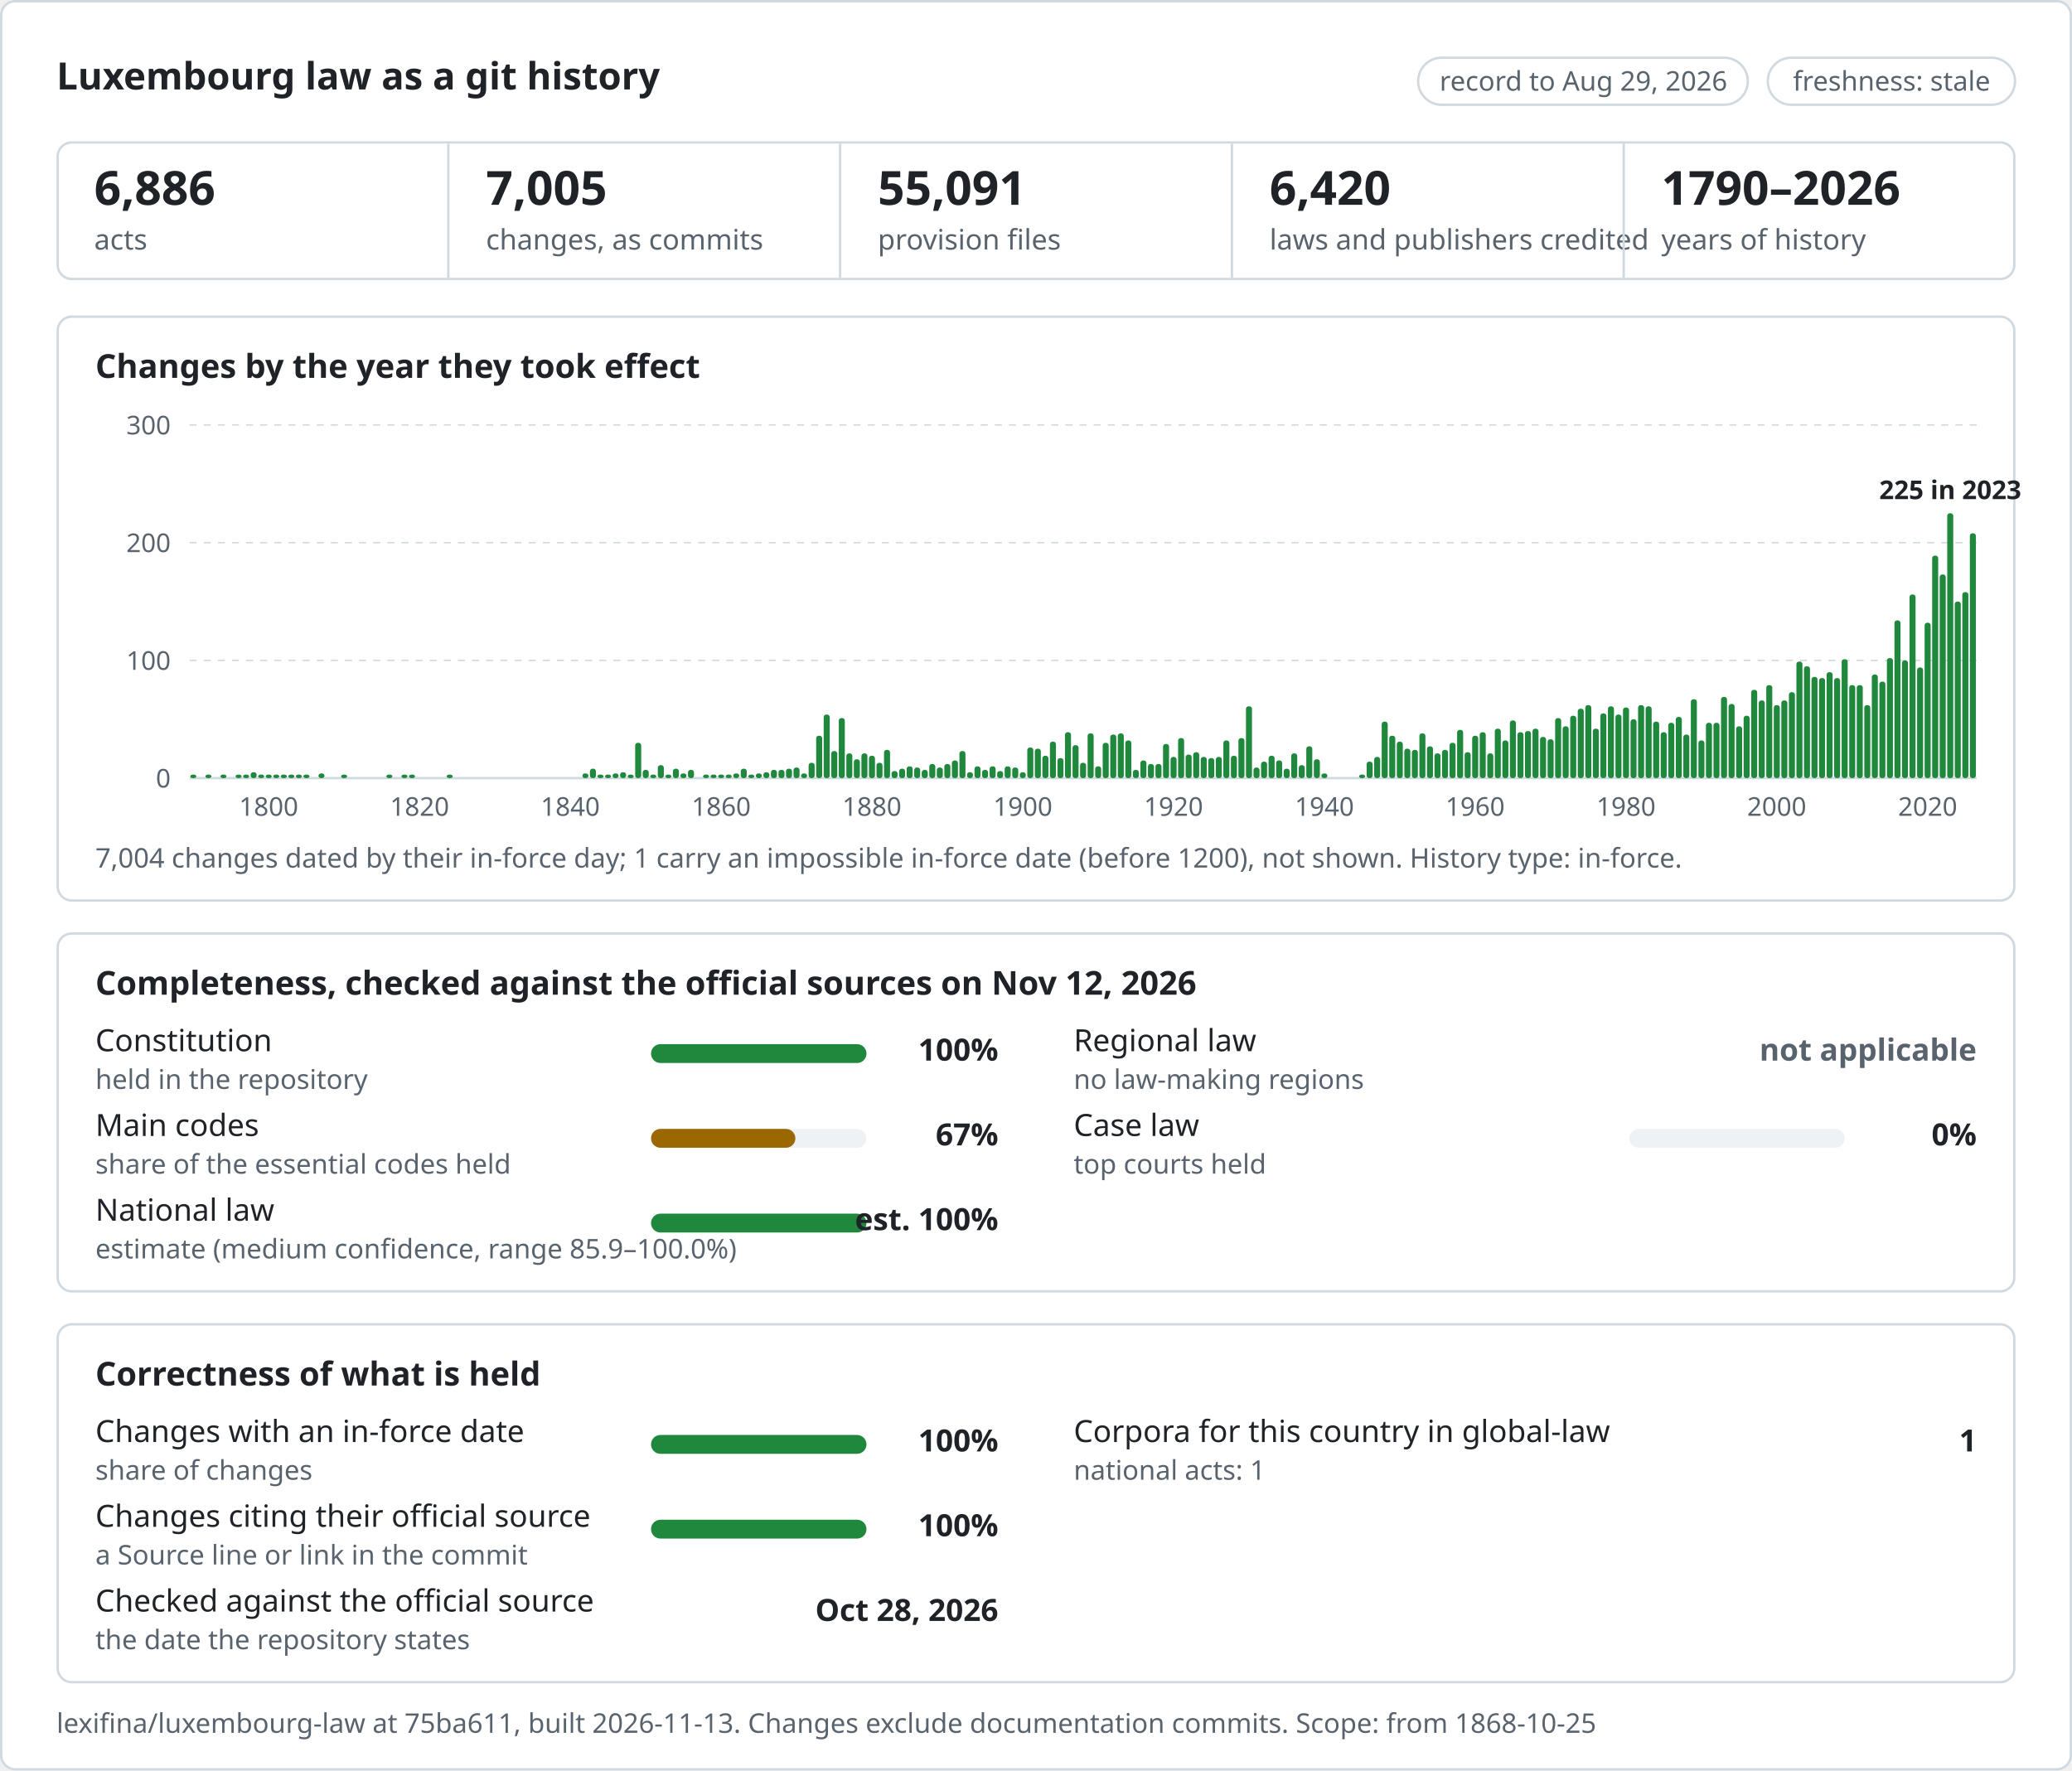
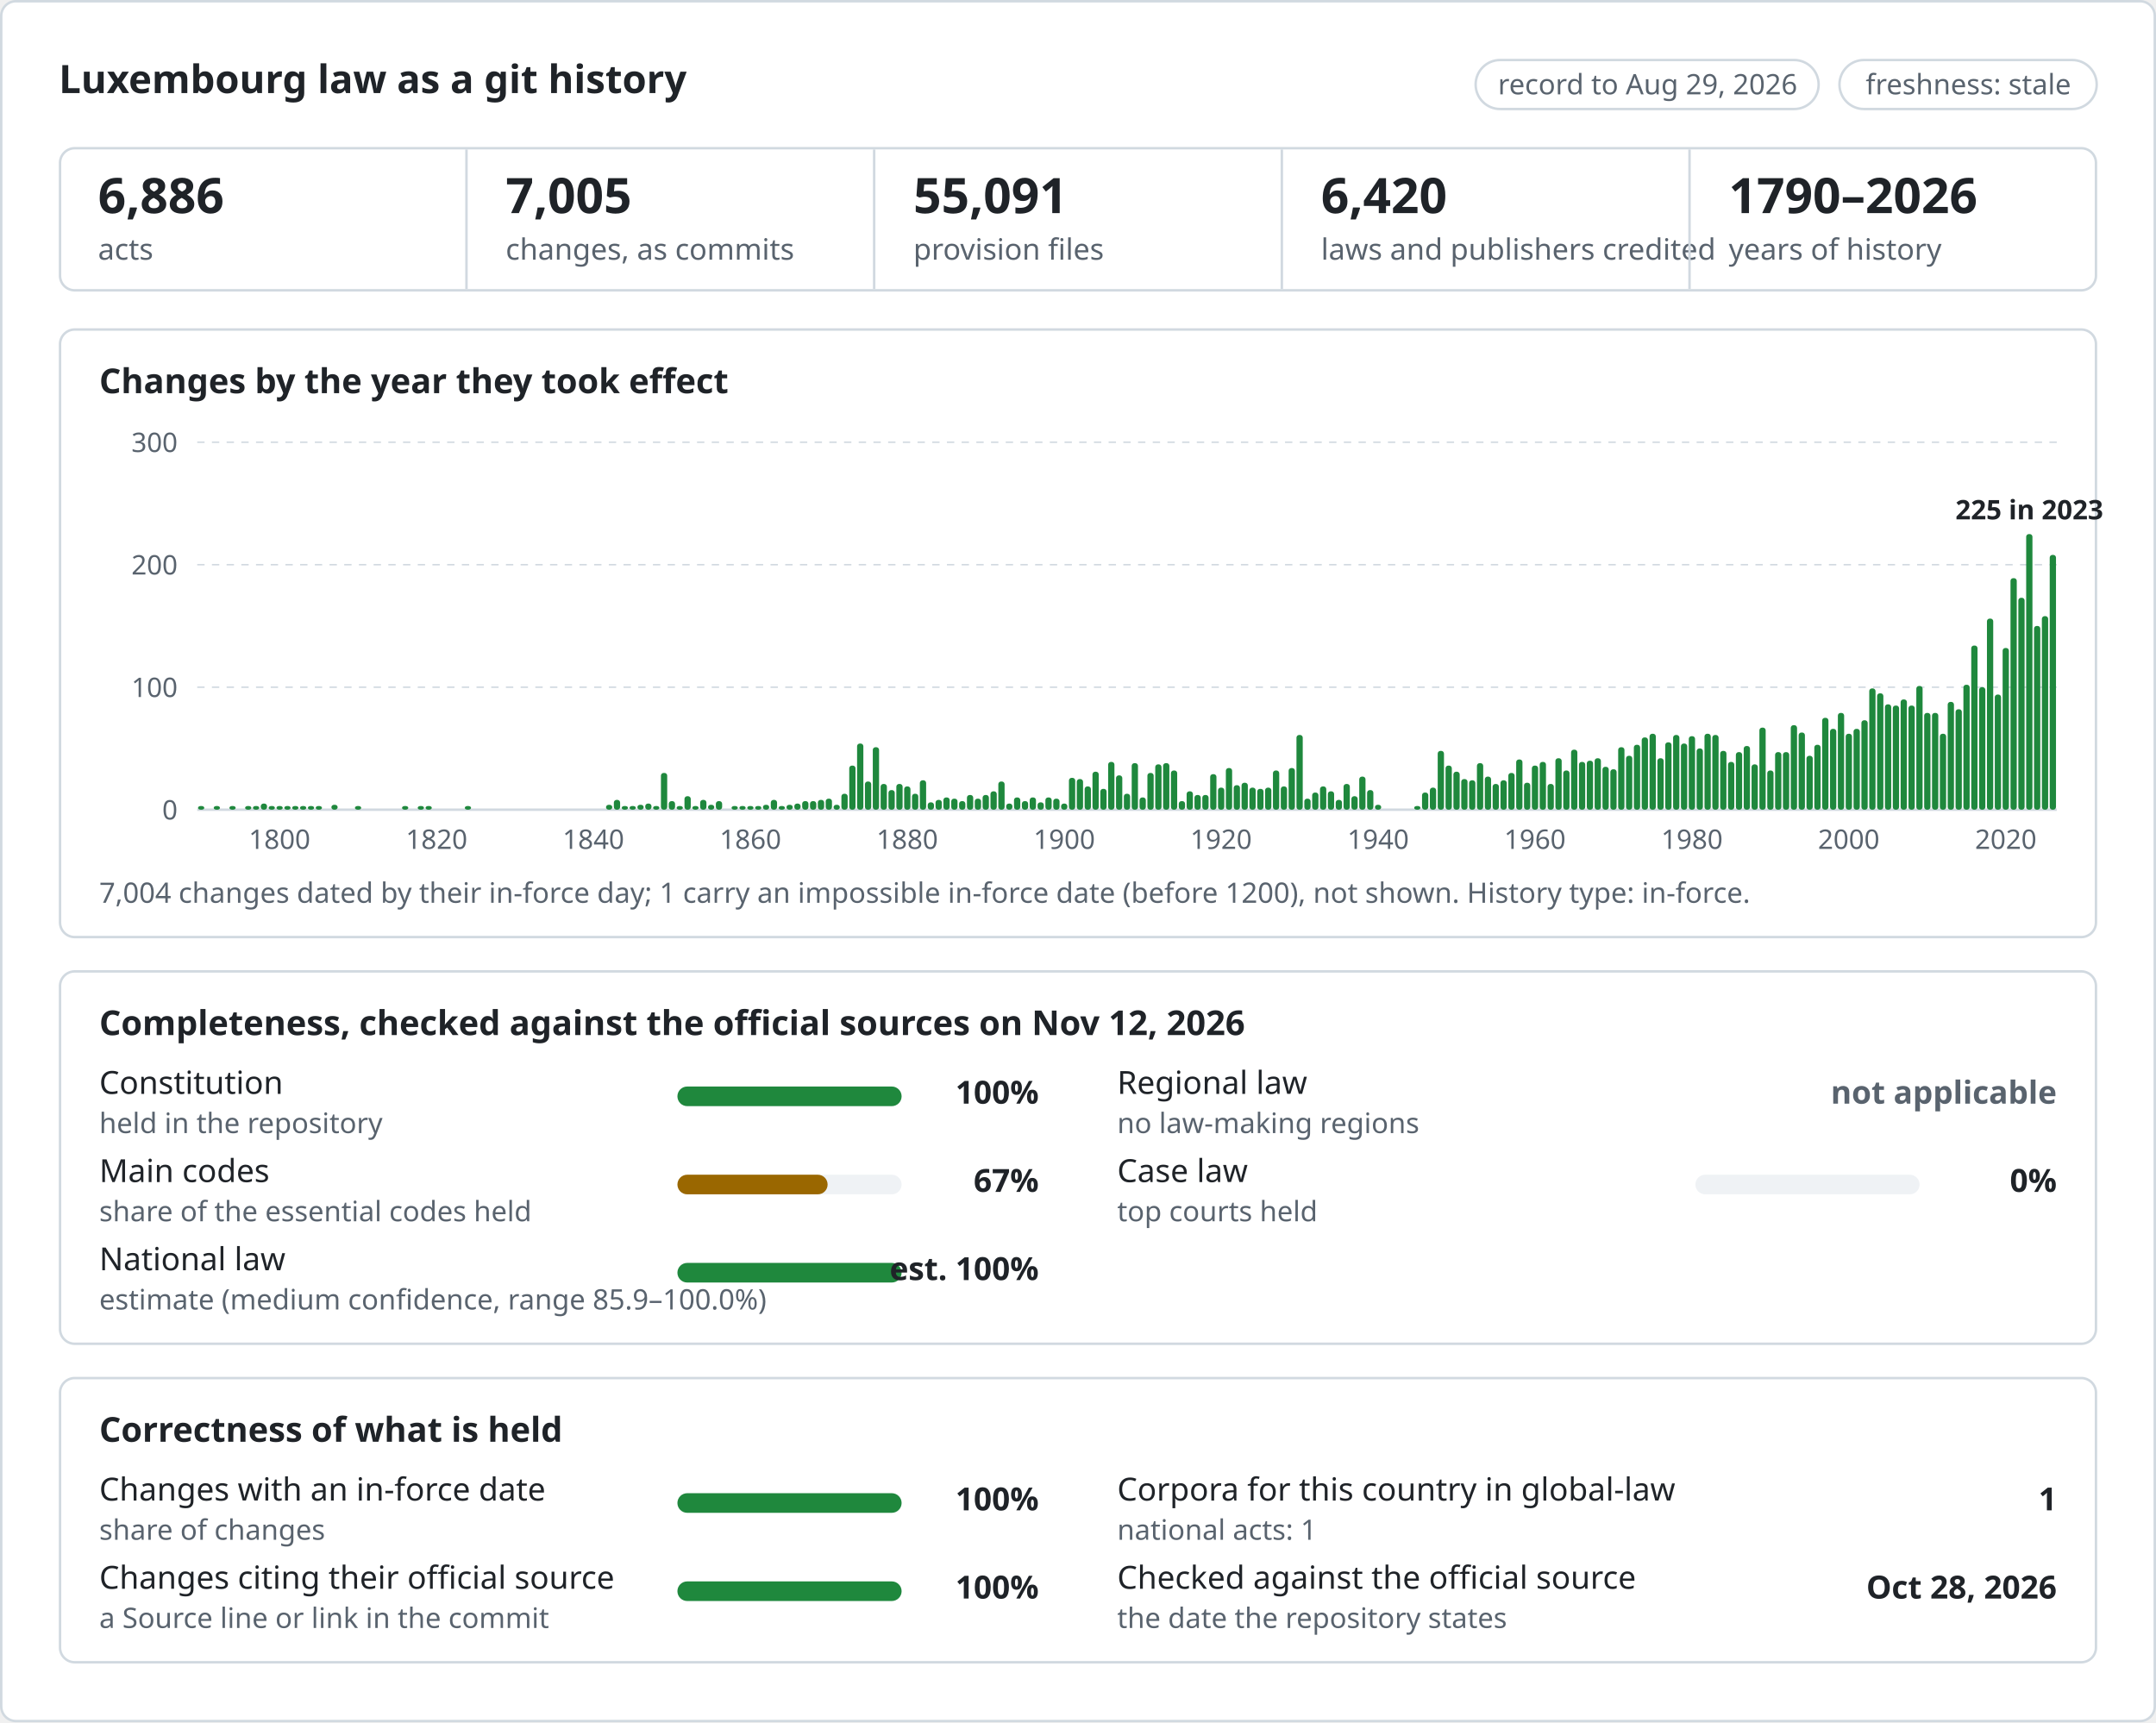
- <svg xmlns="http://www.w3.org/2000/svg" width="880" height="752" viewBox="0 0 880 752" font-family="-apple-system,BlinkMacSystemFont,Segoe UI,Noto Sans,Helvetica,Arial,sans-serif">
-   <rect x="0.5" y="0.5" width="879" height="751" rx="6" fill="#ffffff" stroke="#d1d9e0" />
+ <svg xmlns="http://www.w3.org/2000/svg" width="880" height="703" viewBox="0 0 880 703" font-family="-apple-system,BlinkMacSystemFont,Segoe UI,Noto Sans,Helvetica,Arial,sans-serif">
+   <rect x="0.5" y="0.5" width="879" height="702" rx="6" fill="#ffffff" stroke="#d1d9e0" />
  <text x="24" y="38" font-size="16" font-weight="600" fill="#1f2328">Luxembourg law as a git history</text>
  <rect x="602.3" y="24.5" width="140" height="20" rx="10" fill="none" stroke="#d1d9e0" />
  <text x="672.5" y="38.5" font-size="11.5" font-weight="500" text-anchor="middle" fill="#59636e">record to Aug 29, 2026</text>
  <rect x="750.8" y="24.5" width="105" height="20" rx="10" fill="none" stroke="#d1d9e0" />
  <text x="803.4" y="38.5" font-size="11.5" font-weight="500" text-anchor="middle" fill="#59636e">freshness: stale</text>
  <rect x="24.5" y="60.5" width="831" height="58" rx="6" fill="#ffffff" stroke="#d1d9e0" />
  <text x="40.0" y="87" font-size="20" font-weight="600" fill="#1f2328">6,886</text>
  <text x="40.0" y="106" font-size="12" fill="#59636e">acts</text>
  <line x1="190.4" y1="61" x2="190.4" y2="118" stroke="#d1d9e0" />
  <text x="206.4" y="87" font-size="20" font-weight="600" fill="#1f2328">7,005</text>
  <text x="206.4" y="106" font-size="12" fill="#59636e">changes, as commits</text>
  <line x1="356.8" y1="61" x2="356.8" y2="118" stroke="#d1d9e0" />
  <text x="372.8" y="87" font-size="20" font-weight="600" fill="#1f2328">55,091</text>
  <text x="372.8" y="106" font-size="12" fill="#59636e">provision files</text>
  <line x1="523.2" y1="61" x2="523.2" y2="118" stroke="#d1d9e0" />
  <text x="539.2" y="87" font-size="20" font-weight="600" fill="#1f2328">6,420</text>
  <text x="539.2" y="106" font-size="12" fill="#59636e" textLength="142" lengthAdjust="spacingAndGlyphs">laws and publishers credited</text>
  <line x1="689.6" y1="61" x2="689.6" y2="118" stroke="#d1d9e0" />
  <text x="705.6" y="87" font-size="20" font-weight="600" fill="#1f2328">1790–2026</text>
  <text x="705.6" y="106" font-size="12" fill="#59636e">years of history</text>
  <rect x="24.5" y="134.5" width="831" height="248" rx="6" fill="#ffffff" stroke="#d1d9e0" />
  <text x="40.5" y="160.5" font-size="14" font-weight="600" fill="#1f2328">Changes by the year they took effect</text>
  <line x1="80.5" y1="330.5" x2="839.5" y2="330.5" stroke="#d1d9e0" stroke-width="1" />
  <text x="72.5" y="334.5" font-size="11" text-anchor="end" fill="#59636e">0</text>
  <line x1="80.5" y1="280.5" x2="839.5" y2="280.5" stroke="#d1d9e0" stroke-width="0.6" stroke-dasharray="3 3" />
  <text x="72.5" y="284.5" font-size="11" text-anchor="end" fill="#59636e">100</text>
  <line x1="80.5" y1="230.5" x2="839.5" y2="230.5" stroke="#d1d9e0" stroke-width="0.6" stroke-dasharray="3 3" />
  <text x="72.5" y="234.5" font-size="11" text-anchor="end" fill="#59636e">200</text>
  <line x1="80.5" y1="180.5" x2="839.5" y2="180.5" stroke="#d1d9e0" stroke-width="0.6" stroke-dasharray="3 3" />
  <text x="72.5" y="184.5" font-size="11" text-anchor="end" fill="#59636e">300</text>
  <rect x="80.82" y="329.0" width="2.56" height="1.5" rx="1.1" fill="#1f883d" />
  <rect x="87.23" y="329.0" width="2.56" height="1.5" rx="1.1" fill="#1f883d" />
  <rect x="93.63" y="329.0" width="2.56" height="1.5" rx="1.1" fill="#1f883d" />
  <rect x="100.04" y="329.0" width="2.56" height="1.5" rx="1.1" fill="#1f883d" />
  <rect x="103.24" y="329.0" width="2.56" height="1.5" rx="1.1" fill="#1f883d" />
  <rect x="106.44" y="328.0" width="2.56" height="2.5" rx="1.1" fill="#1f883d" />
  <rect x="109.64" y="329.0" width="2.56" height="1.5" rx="1.1" fill="#1f883d" />
  <rect x="112.85" y="329.0" width="2.56" height="1.5" rx="1.1" fill="#1f883d" />
  <text x="114.1" y="346.5" font-size="11" text-anchor="middle" fill="#59636e">1800</text>
  <rect x="116.05" y="329.0" width="2.56" height="1.5" rx="1.1" fill="#1f883d" />
  <rect x="119.25" y="329.0" width="2.56" height="1.5" rx="1.1" fill="#1f883d" />
  <rect x="122.45" y="329.0" width="2.56" height="1.5" rx="1.1" fill="#1f883d" />
  <rect x="125.66" y="329.0" width="2.56" height="1.5" rx="1.1" fill="#1f883d" />
  <rect x="128.86" y="329.0" width="2.56" height="1.5" rx="1.1" fill="#1f883d" />
  <rect x="135.26" y="328.5" width="2.56" height="2.0" rx="1.1" fill="#1f883d" />
  <rect x="144.87" y="329.0" width="2.56" height="1.5" rx="1.1" fill="#1f883d" />
  <rect x="164.09" y="329.0" width="2.56" height="1.5" rx="1.1" fill="#1f883d" />
  <rect x="170.49" y="329.0" width="2.56" height="1.5" rx="1.1" fill="#1f883d" />
  <rect x="173.69" y="329.0" width="2.56" height="1.5" rx="1.1" fill="#1f883d" />
  <text x="178.2" y="346.5" font-size="11" text-anchor="middle" fill="#59636e">1820</text>
  <rect x="189.71" y="329.0" width="2.56" height="1.5" rx="1.1" fill="#1f883d" />
  <text x="242.2" y="346.5" font-size="11" text-anchor="middle" fill="#59636e">1840</text>
  <rect x="247.35" y="328.5" width="2.56" height="2.0" rx="1.1" fill="#1f883d" />
  <rect x="250.55" y="326.5" width="2.56" height="4.0" rx="1.1" fill="#1f883d" />
  <rect x="253.76" y="329.0" width="2.56" height="1.5" rx="1.1" fill="#1f883d" />
  <rect x="256.96" y="329.0" width="2.56" height="1.5" rx="1.1" fill="#1f883d" />
  <rect x="260.16" y="328.5" width="2.56" height="2.0" rx="1.1" fill="#1f883d" />
  <rect x="263.36" y="328.0" width="2.56" height="2.5" rx="1.1" fill="#1f883d" />
  <rect x="266.57" y="329.0" width="2.56" height="1.5" rx="1.1" fill="#1f883d" />
  <rect x="269.77" y="315.5" width="2.56" height="15.0" rx="1.1" fill="#1f883d" />
  <rect x="272.97" y="327.0" width="2.56" height="3.5" rx="1.1" fill="#1f883d" />
  <rect x="276.17" y="329.0" width="2.56" height="1.5" rx="1.1" fill="#1f883d" />
  <rect x="279.38" y="325.0" width="2.56" height="5.5" rx="1.1" fill="#1f883d" />
  <rect x="282.58" y="329.0" width="2.56" height="1.5" rx="1.1" fill="#1f883d" />
  <rect x="285.78" y="326.5" width="2.56" height="4.0" rx="1.1" fill="#1f883d" />
  <rect x="288.98" y="328.5" width="2.56" height="2.0" rx="1.1" fill="#1f883d" />
  <rect x="292.19" y="327.0" width="2.56" height="3.5" rx="1.1" fill="#1f883d" />
  <rect x="298.59" y="329.0" width="2.56" height="1.5" rx="1.1" fill="#1f883d" />
  <rect x="301.79" y="329.0" width="2.56" height="1.5" rx="1.1" fill="#1f883d" />
  <rect x="305.00" y="329.0" width="2.56" height="1.5" rx="1.1" fill="#1f883d" />
  <text x="306.3" y="346.5" font-size="11" text-anchor="middle" fill="#59636e">1860</text>
  <rect x="308.20" y="329.0" width="2.56" height="1.5" rx="1.1" fill="#1f883d" />
  <rect x="311.40" y="328.5" width="2.56" height="2.0" rx="1.1" fill="#1f883d" />
  <rect x="314.61" y="326.5" width="2.56" height="4.0" rx="1.1" fill="#1f883d" />
  <rect x="317.81" y="329.0" width="2.56" height="1.5" rx="1.1" fill="#1f883d" />
  <rect x="321.01" y="328.5" width="2.56" height="2.0" rx="1.1" fill="#1f883d" />
  <rect x="324.21" y="328.0" width="2.56" height="2.5" rx="1.1" fill="#1f883d" />
  <rect x="327.42" y="327.0" width="2.56" height="3.5" rx="1.1" fill="#1f883d" />
  <rect x="330.62" y="327.0" width="2.56" height="3.5" rx="1.1" fill="#1f883d" />
  <rect x="333.82" y="326.5" width="2.56" height="4.0" rx="1.1" fill="#1f883d" />
  <rect x="337.02" y="326.0" width="2.56" height="4.5" rx="1.1" fill="#1f883d" />
  <rect x="340.23" y="328.5" width="2.56" height="2.0" rx="1.1" fill="#1f883d" />
  <rect x="343.43" y="324.0" width="2.56" height="6.5" rx="1.1" fill="#1f883d" />
  <rect x="346.63" y="312.5" width="2.56" height="18.0" rx="1.1" fill="#1f883d" />
  <rect x="349.83" y="303.5" width="2.56" height="27.0" rx="1.1" fill="#1f883d" />
  <rect x="353.04" y="319.0" width="2.56" height="11.5" rx="1.1" fill="#1f883d" />
  <rect x="356.24" y="305.0" width="2.56" height="25.5" rx="1.1" fill="#1f883d" />
  <rect x="359.44" y="320.0" width="2.56" height="10.5" rx="1.1" fill="#1f883d" />
  <rect x="362.64" y="322.5" width="2.56" height="8.0" rx="1.1" fill="#1f883d" />
  <rect x="365.85" y="320.0" width="2.56" height="10.5" rx="1.1" fill="#1f883d" />
  <rect x="369.05" y="321.0" width="2.56" height="9.5" rx="1.1" fill="#1f883d" />
  <text x="370.3" y="346.5" font-size="11" text-anchor="middle" fill="#59636e">1880</text>
  <rect x="372.25" y="324.0" width="2.56" height="6.5" rx="1.1" fill="#1f883d" />
  <rect x="375.45" y="318.5" width="2.56" height="12.0" rx="1.1" fill="#1f883d" />
  <rect x="378.66" y="327.5" width="2.56" height="3.0" rx="1.1" fill="#1f883d" />
  <rect x="381.86" y="326.5" width="2.56" height="4.0" rx="1.1" fill="#1f883d" />
  <rect x="385.06" y="325.5" width="2.56" height="5.0" rx="1.1" fill="#1f883d" />
  <rect x="388.26" y="326.0" width="2.56" height="4.5" rx="1.1" fill="#1f883d" />
  <rect x="391.47" y="327.0" width="2.56" height="3.5" rx="1.1" fill="#1f883d" />
  <rect x="394.67" y="324.5" width="2.56" height="6.0" rx="1.1" fill="#1f883d" />
  <rect x="397.87" y="326.0" width="2.56" height="4.5" rx="1.1" fill="#1f883d" />
  <rect x="401.07" y="324.5" width="2.56" height="6.0" rx="1.1" fill="#1f883d" />
  <rect x="404.28" y="323.0" width="2.56" height="7.5" rx="1.1" fill="#1f883d" />
  <rect x="407.48" y="319.0" width="2.56" height="11.5" rx="1.1" fill="#1f883d" />
  <rect x="410.68" y="328.0" width="2.56" height="2.5" rx="1.1" fill="#1f883d" />
  <rect x="413.88" y="325.5" width="2.56" height="5.0" rx="1.1" fill="#1f883d" />
  <rect x="417.09" y="327.0" width="2.56" height="3.5" rx="1.1" fill="#1f883d" />
  <rect x="420.29" y="325.5" width="2.56" height="5.0" rx="1.1" fill="#1f883d" />
  <rect x="423.49" y="327.5" width="2.56" height="3.0" rx="1.1" fill="#1f883d" />
  <rect x="426.69" y="325.5" width="2.56" height="5.0" rx="1.1" fill="#1f883d" />
  <rect x="429.90" y="326.0" width="2.56" height="4.5" rx="1.1" fill="#1f883d" />
  <rect x="433.10" y="328.0" width="2.56" height="2.5" rx="1.1" fill="#1f883d" />
  <text x="434.4" y="346.5" font-size="11" text-anchor="middle" fill="#59636e">1900</text>
  <rect x="436.30" y="317.5" width="2.56" height="13.0" rx="1.1" fill="#1f883d" />
  <rect x="439.50" y="318.0" width="2.56" height="12.5" rx="1.1" fill="#1f883d" />
  <rect x="442.71" y="321.0" width="2.56" height="9.5" rx="1.1" fill="#1f883d" />
  <rect x="445.91" y="315.0" width="2.56" height="15.5" rx="1.1" fill="#1f883d" />
  <rect x="449.11" y="322.0" width="2.56" height="8.5" rx="1.1" fill="#1f883d" />
  <rect x="452.31" y="311.0" width="2.56" height="19.5" rx="1.1" fill="#1f883d" />
  <rect x="455.52" y="316.5" width="2.56" height="14.0" rx="1.1" fill="#1f883d" />
  <rect x="458.72" y="324.0" width="2.56" height="6.5" rx="1.1" fill="#1f883d" />
  <rect x="461.92" y="311.5" width="2.56" height="19.0" rx="1.1" fill="#1f883d" />
  <rect x="465.12" y="325.5" width="2.56" height="5.0" rx="1.1" fill="#1f883d" />
  <rect x="468.33" y="315.5" width="2.56" height="15.0" rx="1.1" fill="#1f883d" />
  <rect x="471.53" y="312.0" width="2.56" height="18.5" rx="1.1" fill="#1f883d" />
  <rect x="474.73" y="311.5" width="2.56" height="19.0" rx="1.1" fill="#1f883d" />
  <rect x="477.93" y="314.5" width="2.56" height="16.0" rx="1.1" fill="#1f883d" />
  <rect x="481.14" y="327.0" width="2.56" height="3.5" rx="1.1" fill="#1f883d" />
  <rect x="484.34" y="323.0" width="2.56" height="7.5" rx="1.1" fill="#1f883d" />
  <rect x="487.54" y="324.5" width="2.56" height="6.0" rx="1.1" fill="#1f883d" />
  <rect x="490.74" y="324.5" width="2.56" height="6.0" rx="1.1" fill="#1f883d" />
  <rect x="493.95" y="316.0" width="2.56" height="14.5" rx="1.1" fill="#1f883d" />
  <rect x="497.15" y="321.5" width="2.56" height="9.0" rx="1.1" fill="#1f883d" />
  <text x="498.4" y="346.5" font-size="11" text-anchor="middle" fill="#59636e">1920</text>
  <rect x="500.35" y="313.5" width="2.56" height="17.0" rx="1.1" fill="#1f883d" />
  <rect x="503.55" y="320.5" width="2.56" height="10.0" rx="1.1" fill="#1f883d" />
  <rect x="506.76" y="319.5" width="2.56" height="11.0" rx="1.1" fill="#1f883d" />
  <rect x="509.96" y="321.5" width="2.56" height="9.0" rx="1.1" fill="#1f883d" />
  <rect x="513.16" y="322.0" width="2.56" height="8.5" rx="1.1" fill="#1f883d" />
  <rect x="516.36" y="321.5" width="2.56" height="9.0" rx="1.1" fill="#1f883d" />
  <rect x="519.57" y="314.5" width="2.56" height="16.0" rx="1.1" fill="#1f883d" />
  <rect x="522.77" y="321.0" width="2.56" height="9.5" rx="1.1" fill="#1f883d" />
  <rect x="525.97" y="313.5" width="2.56" height="17.0" rx="1.1" fill="#1f883d" />
  <rect x="529.17" y="300.0" width="2.56" height="30.5" rx="1.1" fill="#1f883d" />
  <rect x="532.38" y="326.0" width="2.56" height="4.5" rx="1.1" fill="#1f883d" />
  <rect x="535.58" y="323.5" width="2.56" height="7.0" rx="1.1" fill="#1f883d" />
  <rect x="538.78" y="321.0" width="2.56" height="9.5" rx="1.1" fill="#1f883d" />
  <rect x="541.98" y="323.0" width="2.56" height="7.5" rx="1.1" fill="#1f883d" />
  <rect x="545.19" y="326.5" width="2.56" height="4.0" rx="1.1" fill="#1f883d" />
  <rect x="548.39" y="320.0" width="2.56" height="10.5" rx="1.1" fill="#1f883d" />
  <rect x="551.59" y="325.0" width="2.56" height="5.5" rx="1.1" fill="#1f883d" />
  <rect x="554.79" y="317.0" width="2.56" height="13.5" rx="1.1" fill="#1f883d" />
  <rect x="558.00" y="322.5" width="2.56" height="8.0" rx="1.1" fill="#1f883d" />
  <rect x="561.20" y="328.5" width="2.56" height="2.0" rx="1.1" fill="#1f883d" />
  <text x="562.5" y="346.5" font-size="11" text-anchor="middle" fill="#59636e">1940</text>
  <rect x="577.21" y="329.0" width="2.56" height="1.5" rx="1.1" fill="#1f883d" />
  <rect x="580.42" y="323.5" width="2.56" height="7.0" rx="1.1" fill="#1f883d" />
  <rect x="583.62" y="321.5" width="2.56" height="9.0" rx="1.1" fill="#1f883d" />
  <rect x="586.82" y="306.5" width="2.56" height="24.0" rx="1.1" fill="#1f883d" />
  <rect x="590.02" y="312.5" width="2.56" height="18.0" rx="1.1" fill="#1f883d" />
  <rect x="593.23" y="315.0" width="2.56" height="15.5" rx="1.1" fill="#1f883d" />
  <rect x="596.43" y="318.0" width="2.56" height="12.5" rx="1.1" fill="#1f883d" />
  <rect x="599.63" y="318.5" width="2.56" height="12.0" rx="1.1" fill="#1f883d" />
  <rect x="602.83" y="311.5" width="2.56" height="19.0" rx="1.1" fill="#1f883d" />
  <rect x="606.04" y="317.0" width="2.56" height="13.5" rx="1.1" fill="#1f883d" />
  <rect x="609.24" y="320.0" width="2.56" height="10.5" rx="1.1" fill="#1f883d" />
  <rect x="612.44" y="318.5" width="2.56" height="12.0" rx="1.1" fill="#1f883d" />
  <rect x="615.64" y="315.5" width="2.56" height="15.0" rx="1.1" fill="#1f883d" />
  <rect x="618.85" y="310.0" width="2.56" height="20.5" rx="1.1" fill="#1f883d" />
  <rect x="622.05" y="319.5" width="2.56" height="11.0" rx="1.1" fill="#1f883d" />
  <rect x="625.25" y="312.5" width="2.56" height="18.0" rx="1.1" fill="#1f883d" />
  <text x="626.5" y="346.5" font-size="11" text-anchor="middle" fill="#59636e">1960</text>
  <rect x="628.45" y="311.0" width="2.56" height="19.5" rx="1.1" fill="#1f883d" />
  <rect x="631.66" y="320.0" width="2.56" height="10.5" rx="1.1" fill="#1f883d" />
  <rect x="634.86" y="309.5" width="2.56" height="21.0" rx="1.1" fill="#1f883d" />
  <rect x="638.06" y="314.5" width="2.56" height="16.0" rx="1.1" fill="#1f883d" />
  <rect x="641.26" y="306.0" width="2.56" height="24.5" rx="1.1" fill="#1f883d" />
  <rect x="644.47" y="311.0" width="2.56" height="19.5" rx="1.1" fill="#1f883d" />
  <rect x="647.67" y="310.5" width="2.56" height="20.0" rx="1.1" fill="#1f883d" />
  <rect x="650.87" y="309.5" width="2.56" height="21.0" rx="1.1" fill="#1f883d" />
  <rect x="654.07" y="313.0" width="2.56" height="17.5" rx="1.1" fill="#1f883d" />
  <rect x="657.28" y="314.0" width="2.56" height="16.5" rx="1.1" fill="#1f883d" />
  <rect x="660.48" y="305.0" width="2.56" height="25.5" rx="1.1" fill="#1f883d" />
  <rect x="663.68" y="308.5" width="2.56" height="22.0" rx="1.1" fill="#1f883d" />
  <rect x="666.88" y="304.0" width="2.56" height="26.5" rx="1.1" fill="#1f883d" />
  <rect x="670.09" y="301.0" width="2.56" height="29.5" rx="1.1" fill="#1f883d" />
  <rect x="673.29" y="299.5" width="2.56" height="31.0" rx="1.1" fill="#1f883d" />
  <rect x="676.49" y="309.5" width="2.56" height="21.0" rx="1.1" fill="#1f883d" />
  <rect x="679.69" y="303.0" width="2.56" height="27.5" rx="1.1" fill="#1f883d" />
  <rect x="682.90" y="300.0" width="2.56" height="30.5" rx="1.1" fill="#1f883d" />
  <rect x="686.10" y="303.5" width="2.56" height="27.0" rx="1.1" fill="#1f883d" />
  <rect x="689.30" y="300.5" width="2.56" height="30.0" rx="1.1" fill="#1f883d" />
  <text x="690.6" y="346.5" font-size="11" text-anchor="middle" fill="#59636e">1980</text>
  <rect x="692.50" y="305.5" width="2.56" height="25.0" rx="1.1" fill="#1f883d" />
  <rect x="695.71" y="299.5" width="2.56" height="31.0" rx="1.1" fill="#1f883d" />
  <rect x="698.91" y="300.0" width="2.56" height="30.5" rx="1.1" fill="#1f883d" />
  <rect x="702.11" y="306.5" width="2.56" height="24.0" rx="1.1" fill="#1f883d" />
  <rect x="705.31" y="311.0" width="2.56" height="19.5" rx="1.1" fill="#1f883d" />
  <rect x="708.52" y="307.0" width="2.56" height="23.5" rx="1.1" fill="#1f883d" />
  <rect x="711.72" y="304.5" width="2.56" height="26.0" rx="1.1" fill="#1f883d" />
  <rect x="714.92" y="312.0" width="2.56" height="18.5" rx="1.1" fill="#1f883d" />
  <rect x="718.12" y="297.0" width="2.56" height="33.5" rx="1.1" fill="#1f883d" />
  <rect x="721.33" y="314.5" width="2.56" height="16.0" rx="1.1" fill="#1f883d" />
  <rect x="724.53" y="307.0" width="2.56" height="23.5" rx="1.1" fill="#1f883d" />
  <rect x="727.73" y="307.0" width="2.56" height="23.5" rx="1.1" fill="#1f883d" />
  <rect x="730.93" y="296.0" width="2.56" height="34.5" rx="1.1" fill="#1f883d" />
  <rect x="734.14" y="299.0" width="2.56" height="31.5" rx="1.1" fill="#1f883d" />
  <rect x="737.34" y="308.5" width="2.56" height="22.0" rx="1.1" fill="#1f883d" />
  <rect x="740.54" y="304.0" width="2.56" height="26.5" rx="1.1" fill="#1f883d" />
  <rect x="743.74" y="293.0" width="2.56" height="37.5" rx="1.1" fill="#1f883d" />
  <rect x="746.95" y="297.5" width="2.56" height="33.0" rx="1.1" fill="#1f883d" />
  <rect x="750.15" y="291.0" width="2.56" height="39.5" rx="1.1" fill="#1f883d" />
  <rect x="753.35" y="299.5" width="2.56" height="31.0" rx="1.1" fill="#1f883d" />
  <text x="754.6" y="346.5" font-size="11" text-anchor="middle" fill="#59636e">2000</text>
  <rect x="756.55" y="297.5" width="2.56" height="33.0" rx="1.1" fill="#1f883d" />
  <rect x="759.76" y="294.0" width="2.56" height="36.5" rx="1.1" fill="#1f883d" />
  <rect x="762.96" y="281.0" width="2.56" height="49.5" rx="1.1" fill="#1f883d" />
  <rect x="766.16" y="283.0" width="2.56" height="47.5" rx="1.1" fill="#1f883d" />
  <rect x="769.36" y="287.5" width="2.56" height="43.0" rx="1.1" fill="#1f883d" />
  <rect x="772.57" y="288.0" width="2.56" height="42.5" rx="1.1" fill="#1f883d" />
  <rect x="775.77" y="285.5" width="2.56" height="45.0" rx="1.1" fill="#1f883d" />
  <rect x="778.97" y="288.0" width="2.56" height="42.5" rx="1.1" fill="#1f883d" />
  <rect x="782.17" y="280.0" width="2.56" height="50.5" rx="1.1" fill="#1f883d" />
  <rect x="785.38" y="291.0" width="2.56" height="39.5" rx="1.1" fill="#1f883d" />
  <rect x="788.58" y="291.0" width="2.56" height="39.5" rx="1.1" fill="#1f883d" />
  <rect x="791.78" y="299.5" width="2.56" height="31.0" rx="1.1" fill="#1f883d" />
  <rect x="794.98" y="286.5" width="2.56" height="44.0" rx="1.1" fill="#1f883d" />
  <rect x="798.19" y="289.5" width="2.56" height="41.0" rx="1.1" fill="#1f883d" />
  <rect x="801.39" y="279.5" width="2.56" height="51.0" rx="1.1" fill="#1f883d" />
  <rect x="804.59" y="263.5" width="2.56" height="67.0" rx="1.1" fill="#1f883d" />
  <rect x="807.79" y="280.5" width="2.56" height="50.0" rx="1.1" fill="#1f883d" />
  <rect x="811.00" y="252.5" width="2.56" height="78.0" rx="1.1" fill="#1f883d" />
  <rect x="814.20" y="283.5" width="2.56" height="47.0" rx="1.1" fill="#1f883d" />
  <rect x="817.40" y="264.5" width="2.56" height="66.0" rx="1.1" fill="#1f883d" />
  <text x="818.7" y="346.5" font-size="11" text-anchor="middle" fill="#59636e">2020</text>
  <rect x="820.61" y="236.0" width="2.56" height="94.5" rx="1.1" fill="#1f883d" />
  <rect x="823.81" y="244.0" width="2.56" height="86.5" rx="1.1" fill="#1f883d" />
  <rect x="827.01" y="218.0" width="2.56" height="112.5" rx="1.1" fill="#1f883d" />
  <text x="828.3" y="212.0" font-size="11" font-weight="600" text-anchor="middle" fill="#1f2328">225 in 2023</text>
  <rect x="830.21" y="255.5" width="2.56" height="75.0" rx="1.1" fill="#1f883d" />
  <rect x="833.42" y="251.5" width="2.56" height="79.0" rx="1.1" fill="#1f883d" />
  <rect x="836.62" y="226.5" width="2.56" height="104.0" rx="1.1" fill="#1f883d" />
  <text x="40.5" y="368.5" font-size="11.5" fill="#59636e">7,004 changes dated by their in-force day; 1 carry an impossible in-force date (before 1200), not shown. History type: in-force.</text>
  <rect x="24.5" y="396.5" width="831" height="152" rx="6" fill="#ffffff" stroke="#d1d9e0" />
  <text x="40.5" y="422.5" font-size="14" font-weight="600" fill="#1f2328">Completeness, checked against the official sources on Nov 12, 2026</text>
  <text x="40.5" y="446.5" font-size="13" fill="#1f2328">Constitution</text>
  <text x="40.5" y="462.5" font-size="11.5" fill="#59636e">held in the repository</text>
  <g>
    <rect x="276.5" y="443.5" width="91.5" height="8" rx="4" fill="#eff2f5" />
    <rect x="276.5" y="443.5" width="91.5" height="8" rx="4" fill="#1f883d" />
  </g>
  <text x="424.0" y="450.5" font-size="13" font-weight="600" text-anchor="end" fill="#1f2328">100%</text>
  <text x="40.5" y="482.5" font-size="13" fill="#1f2328">Main codes</text>
  <text x="40.5" y="498.5" font-size="11.5" fill="#59636e">share of the essential codes held</text>
  <g>
    <rect x="276.5" y="479.5" width="91.5" height="8" rx="4" fill="#eff2f5" />
    <rect x="276.5" y="479.5" width="61.3" height="8" rx="4" fill="#9a6700" />
  </g>
  <text x="424.0" y="486.5" font-size="13" font-weight="600" text-anchor="end" fill="#1f2328">67%</text>
  <text x="40.5" y="518.5" font-size="13" fill="#1f2328">National law</text>
  <text x="40.5" y="534.5" font-size="11.5" fill="#59636e">estimate (medium confidence, range 85.9–100.0%)</text>
  <g>
    <rect x="276.5" y="515.5" width="91.5" height="8" rx="4" fill="#eff2f5" />
    <rect x="276.5" y="515.5" width="91.5" height="8" rx="4" fill="#1f883d" />
  </g>
  <text x="424.0" y="522.5" font-size="13" font-weight="600" text-anchor="end" fill="#1f2328">est. 100%</text>
  <text x="456.0" y="446.5" font-size="13" fill="#1f2328">Regional law</text>
  <text x="456.0" y="462.5" font-size="11.5" fill="#59636e">no law-making regions</text>
  <text x="839.5" y="450.5" font-size="13" font-weight="600" text-anchor="end" fill="#59636e">not applicable</text>
  <text x="456.0" y="482.5" font-size="13" fill="#1f2328">Case law</text>
  <text x="456.0" y="498.5" font-size="11.5" fill="#59636e">top courts held</text>
  <g>
    <rect x="692.0" y="479.5" width="91.5" height="8" rx="4" fill="#eff2f5" />
  </g>
  <text x="839.5" y="486.5" font-size="13" font-weight="600" text-anchor="end" fill="#1f2328">0%</text>
-   <rect x="24.5" y="562.5" width="831" height="152" rx="6" fill="#ffffff" stroke="#d1d9e0" />
+   <rect x="24.5" y="562.5" width="831" height="116" rx="6" fill="#ffffff" stroke="#d1d9e0" />
  <text x="40.5" y="588.5" font-size="14" font-weight="600" fill="#1f2328">Correctness of what is held</text>
  <text x="40.5" y="612.5" font-size="13" fill="#1f2328">Changes with an in-force date</text>
  <text x="40.5" y="628.5" font-size="11.5" fill="#59636e">share of changes</text>
  <g>
    <rect x="276.5" y="609.5" width="91.5" height="8" rx="4" fill="#eff2f5" />
    <rect x="276.5" y="609.5" width="91.5" height="8" rx="4" fill="#1f883d" />
  </g>
  <text x="424.0" y="616.5" font-size="13" font-weight="600" text-anchor="end" fill="#1f2328">100%</text>
  <text x="40.5" y="648.5" font-size="13" fill="#1f2328">Changes citing their official source</text>
  <text x="40.5" y="664.5" font-size="11.5" fill="#59636e">a Source line or link in the commit</text>
  <g>
    <rect x="276.5" y="645.5" width="91.5" height="8" rx="4" fill="#eff2f5" />
    <rect x="276.5" y="645.5" width="91.5" height="8" rx="4" fill="#1f883d" />
  </g>
  <text x="424.0" y="652.5" font-size="13" font-weight="600" text-anchor="end" fill="#1f2328">100%</text>
-   <text x="40.5" y="684.5" font-size="13" fill="#1f2328">Checked against the official source</text>
-   <text x="40.5" y="700.5" font-size="11.5" fill="#59636e">the date the repository states</text>
-   <text x="424.0" y="688.5" font-size="13" font-weight="600" text-anchor="end" fill="#1f2328">Oct 28, 2026</text>
  <text x="456.0" y="612.5" font-size="13" fill="#1f2328">Corpora for this country in global-law</text>
  <text x="456.0" y="628.5" font-size="11.5" fill="#59636e">national acts: 1</text>
  <text x="839.5" y="616.5" font-size="13" font-weight="600" text-anchor="end" fill="#1f2328">1</text>
-   <text x="24" y="736" font-size="11.5" fill="#59636e">lexifina/luxembourg-law at 75ba611, built 2026-11-13. Changes exclude documentation commits. Scope: from 1868-10-25</text>
+   <text x="456.0" y="648.5" font-size="13" fill="#1f2328">Checked against the official source</text>
+   <text x="456.0" y="664.5" font-size="11.5" fill="#59636e">the date the repository states</text>
+   <text x="839.5" y="652.5" font-size="13" font-weight="600" text-anchor="end" fill="#1f2328">Oct 28, 2026</text>
</svg>
